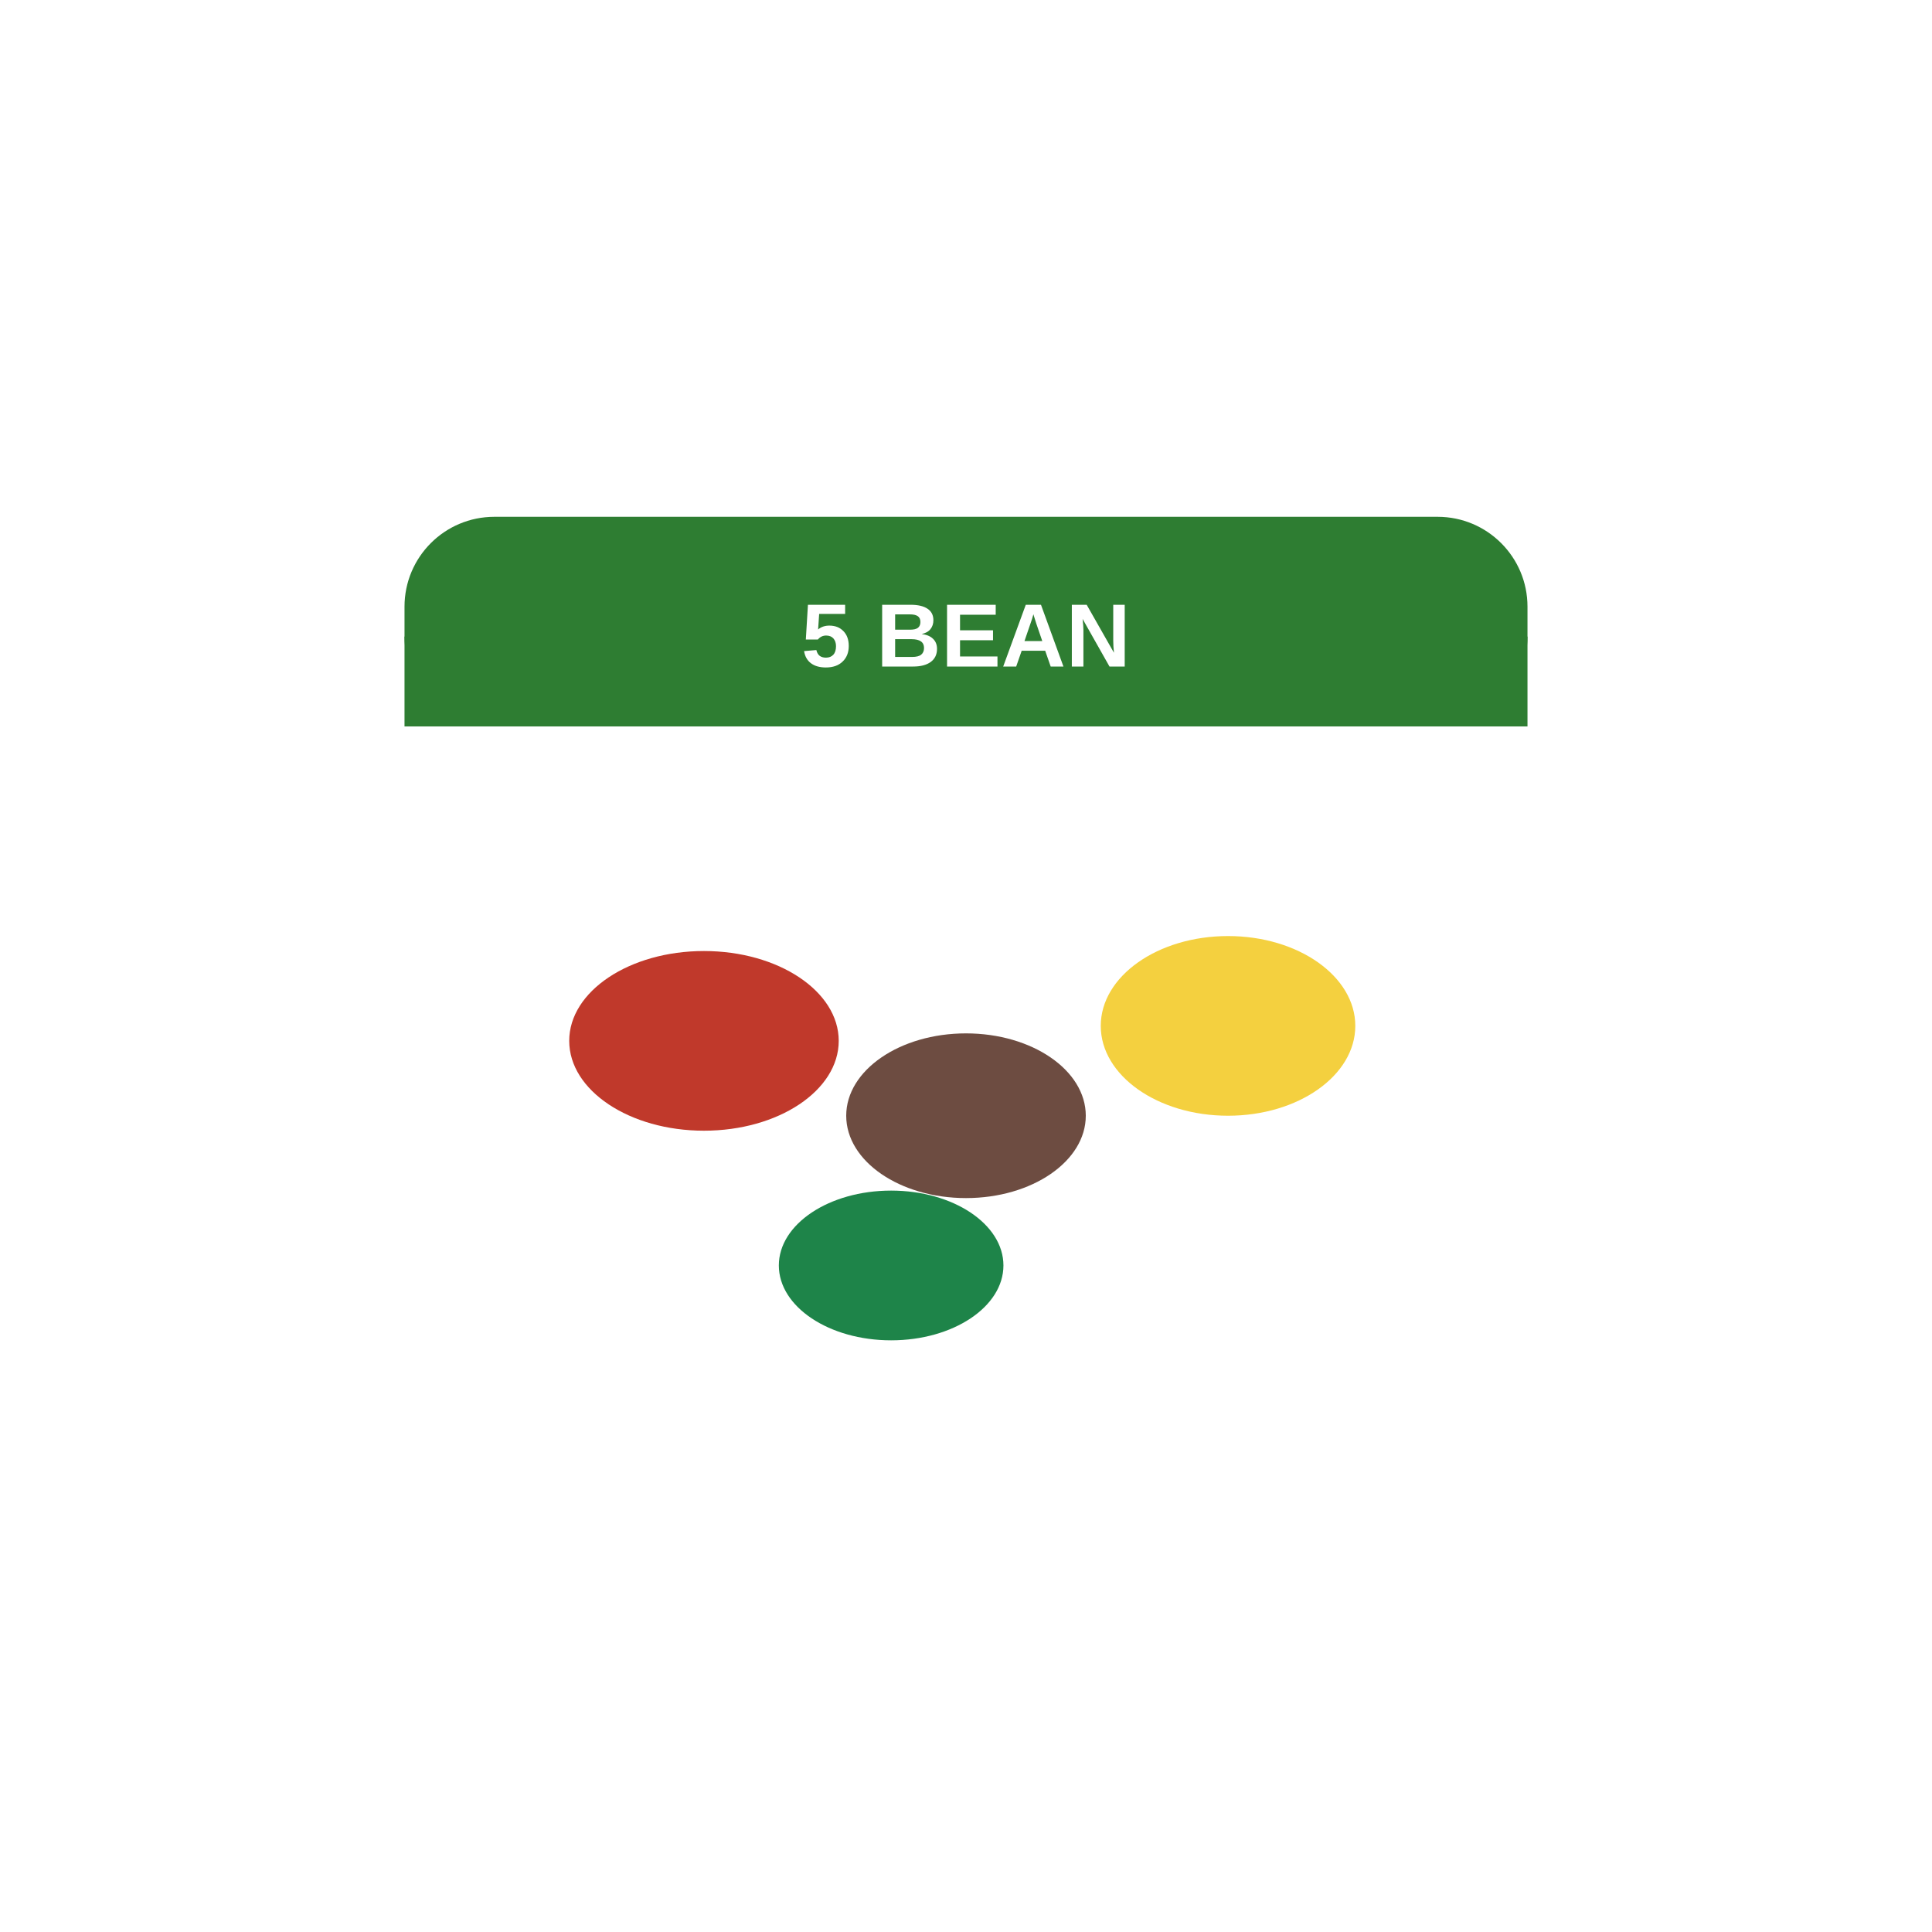
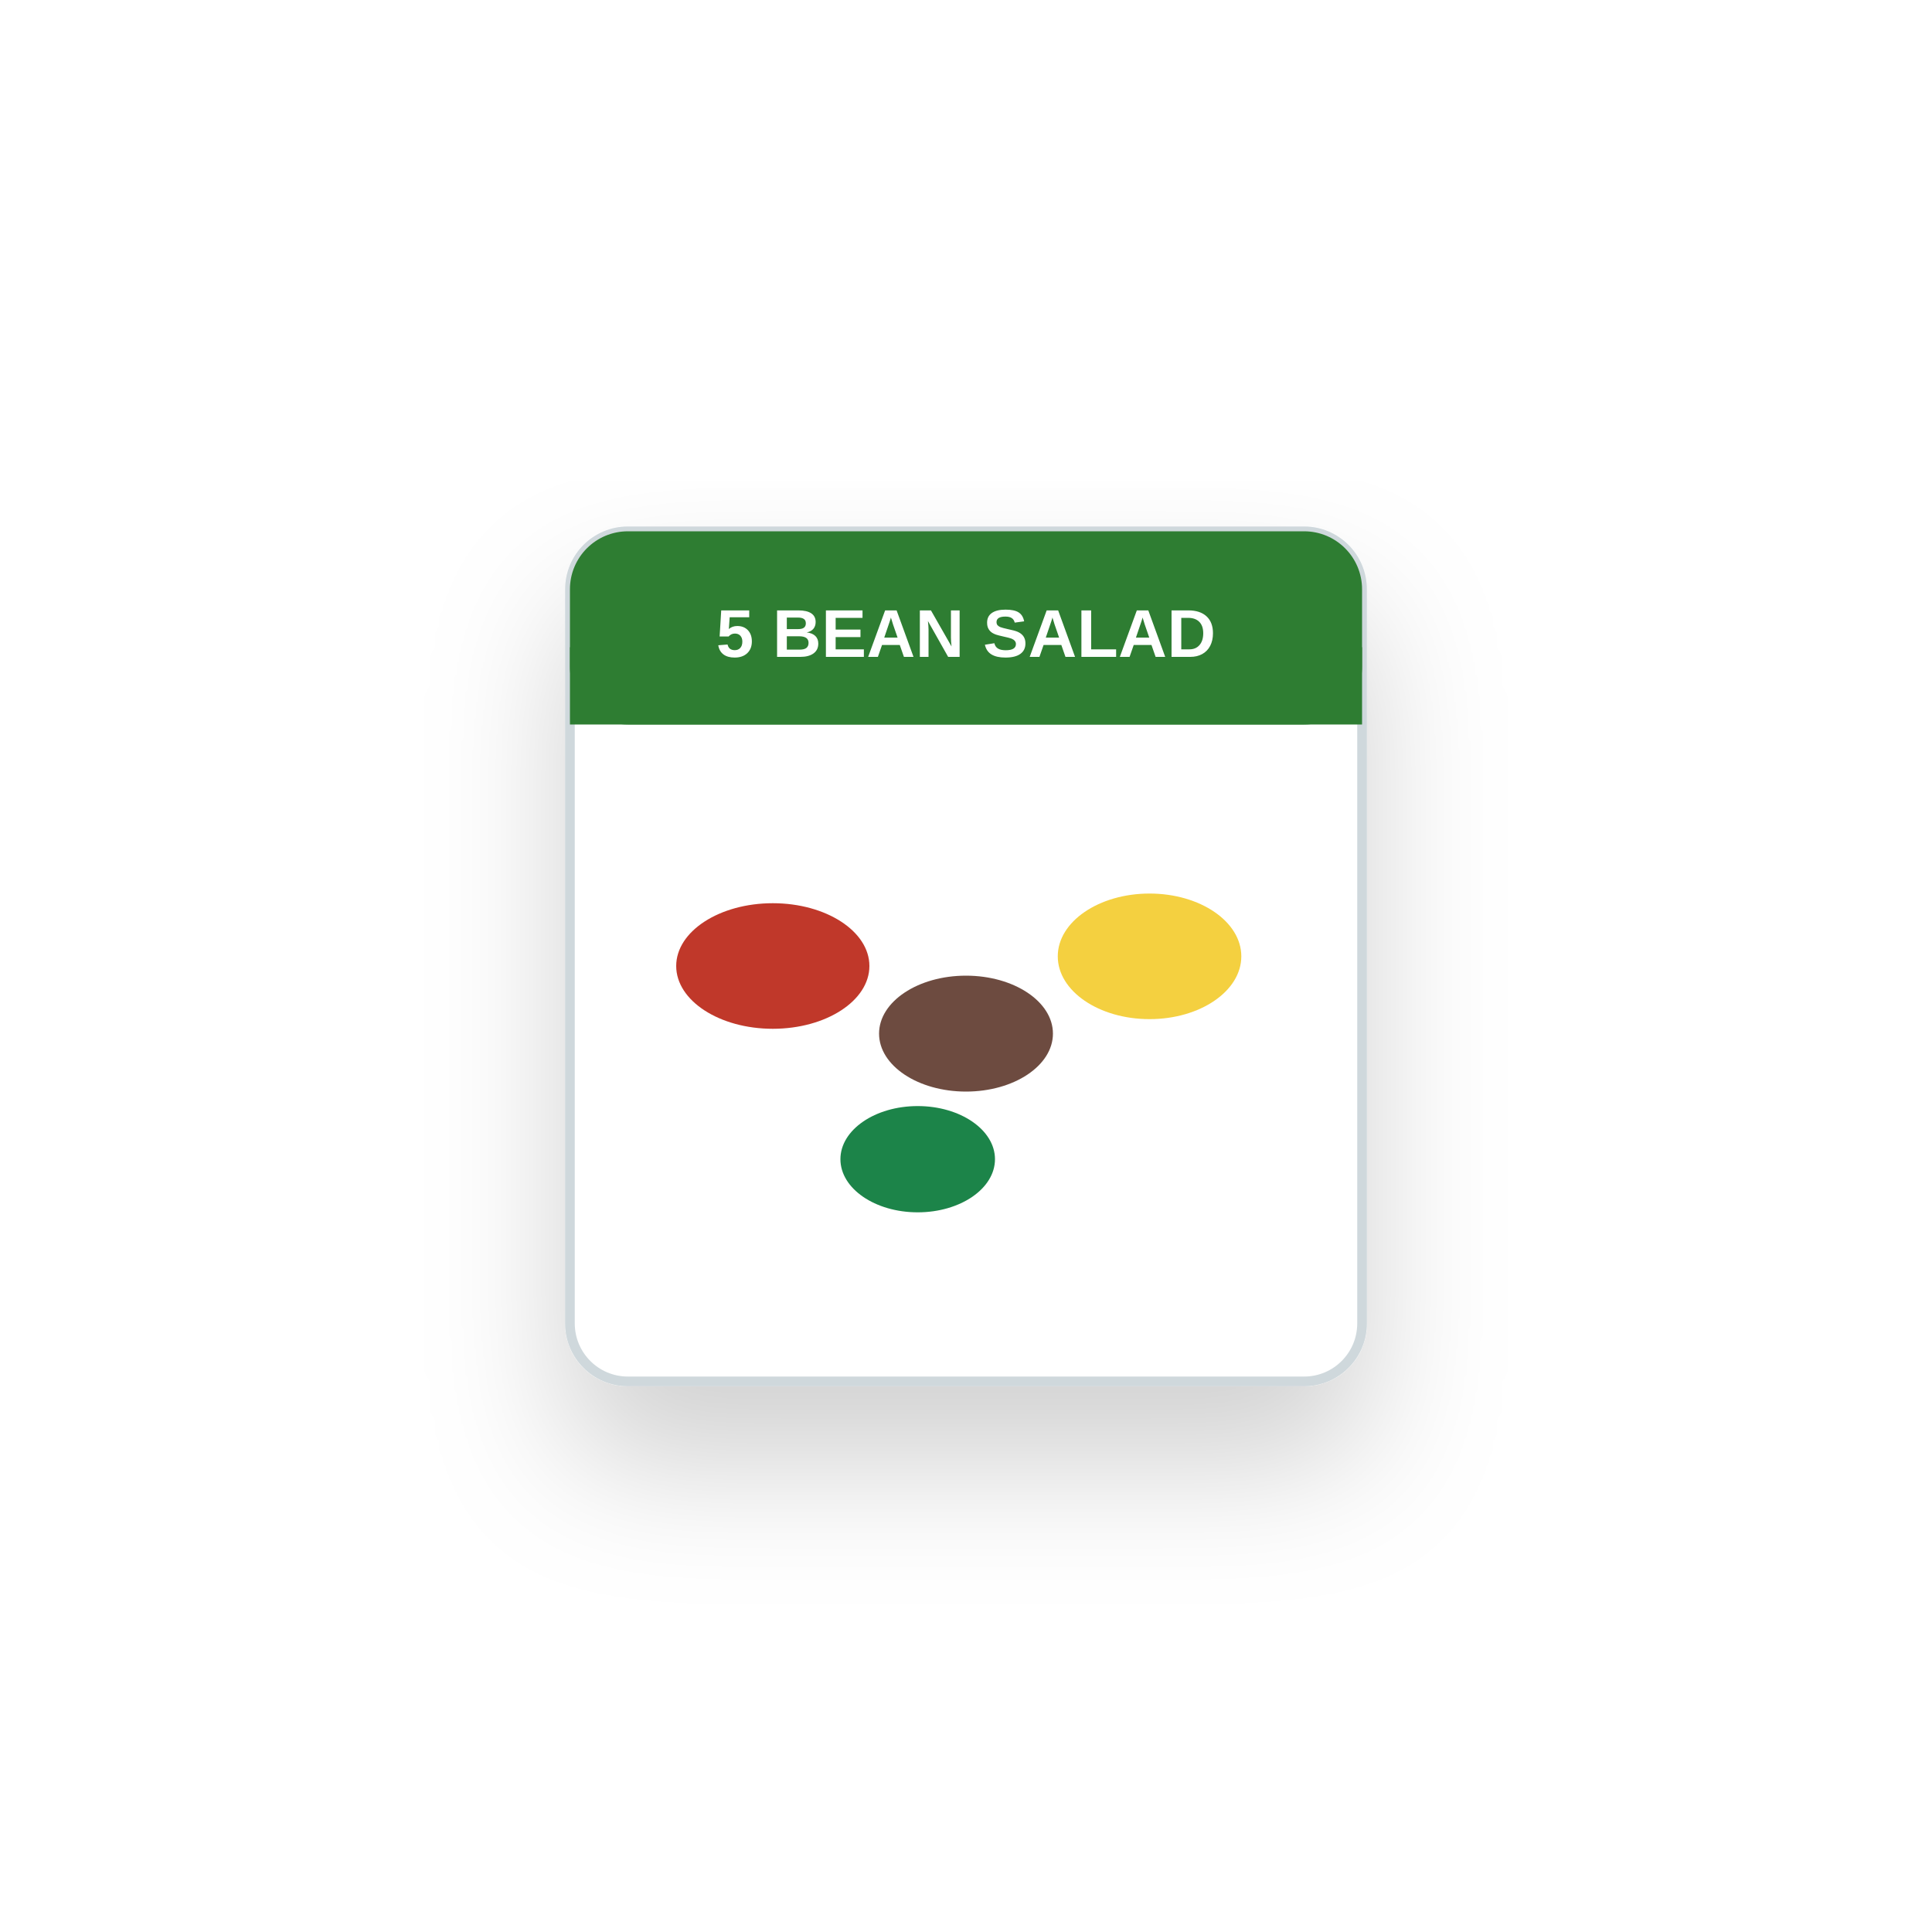
<svg xmlns="http://www.w3.org/2000/svg" viewBox="0 0 400 400" width="400" height="400">
  <rect width="400" height="400" fill="#ffffff" />
-   <g transform="translate(200 200) scale(1.55) translate(-200 -200)">
-     <rect x="125" y="140" width="150" height="130" rx="12" fill="#fff" />
-     <rect x="125" y="140" width="150" height="28" rx="12" fill="#2e7d32" />
-     <rect x="125" y="156" width="150" height="12" fill="#2e7d32" />
-     <ellipse cx="165" cy="210" rx="18" ry="12" fill="#c0392b" />
-     <ellipse cx="200" cy="220" rx="16" ry="11" fill="#6d4c41" />
-     <ellipse cx="235" cy="208" rx="17" ry="12" fill="#f4d03f" />
-     <ellipse cx="190" cy="240" rx="15" ry="10" fill="#1e8449" />
-     <text x="200" y="160" text-anchor="middle" fill="#fff" font-family="Arial" font-size="12" font-weight="700">5 BEAN</text>
+   <defs>
+     <filter id="pack" x="-25%" y="-15%" width="150%" height="150%">
+       <feDropShadow dx="0" dy="16" stdDeviation="14" flood-color="#1a1a1a" flood-opacity="0.18" />
+     </filter>
+     <linearGradient id="shine" x1="0" y1="0" x2="1" y2="0">
+       <stop offset="0" stop-color="#fff" stop-opacity="0" />
+       <stop offset="0.45" stop-color="#fff" stop-opacity="0.22" />
+       <stop offset="1" stop-color="#fff" stop-opacity="0" />
+     </linearGradient>
+   </defs>
+   <g filter="url(#pack)">
+     <rect x="118" y="110" width="164" height="176" rx="12" fill="#ffffff" stroke="#cfd8dc" stroke-width="2" />
+     <rect x="118" y="110" width="164" height="40" rx="12" fill="#2e7d32" />
+     <rect x="118" y="134" width="164" height="16" fill="#2e7d32" />
+     <text x="200" y="136" text-anchor="middle" fill="#fff" font-family="Arial" font-size="14" font-weight="700">5 BEAN SALAD</text>
+     <ellipse cx="160" cy="200" rx="20" ry="13" fill="#c0392b" />
+     <ellipse cx="200" cy="214" rx="18" ry="12" fill="#6d4c41" />
+     <ellipse cx="238" cy="198" rx="19" ry="13" fill="#f4d03f" />
+     <ellipse cx="190" cy="240" rx="16" ry="11" fill="#1e8449" />
  </g>
</svg>
